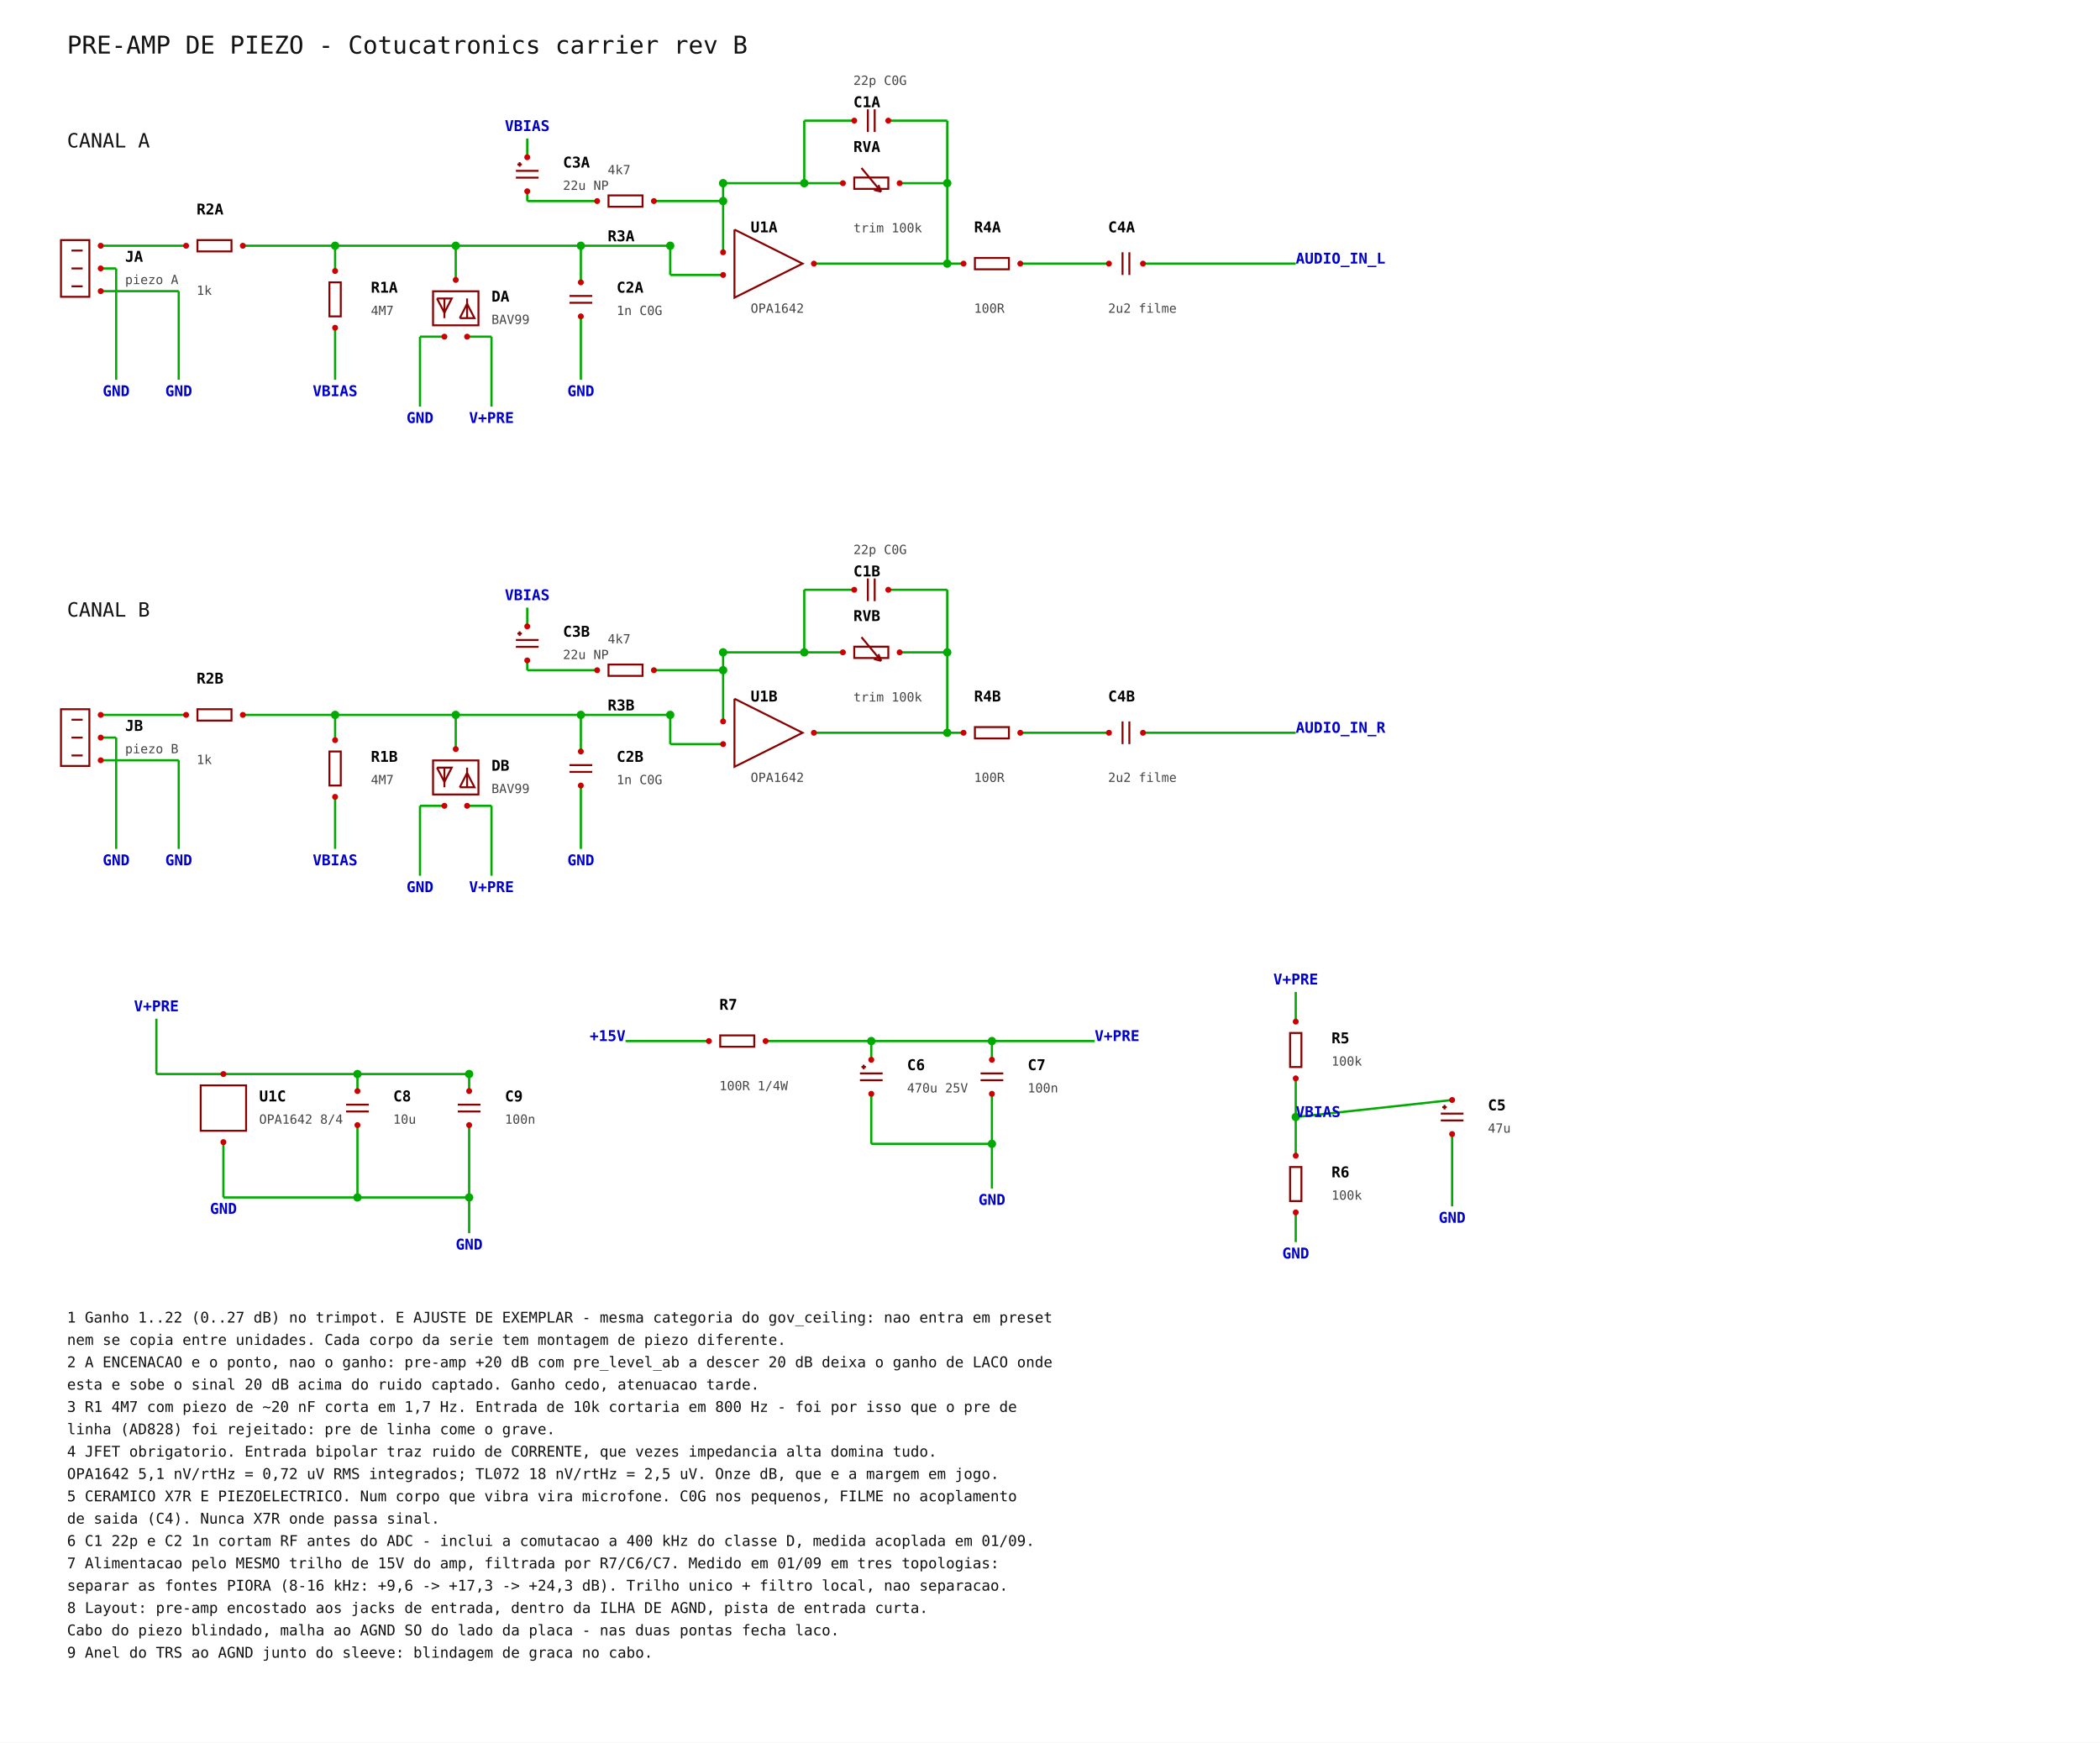
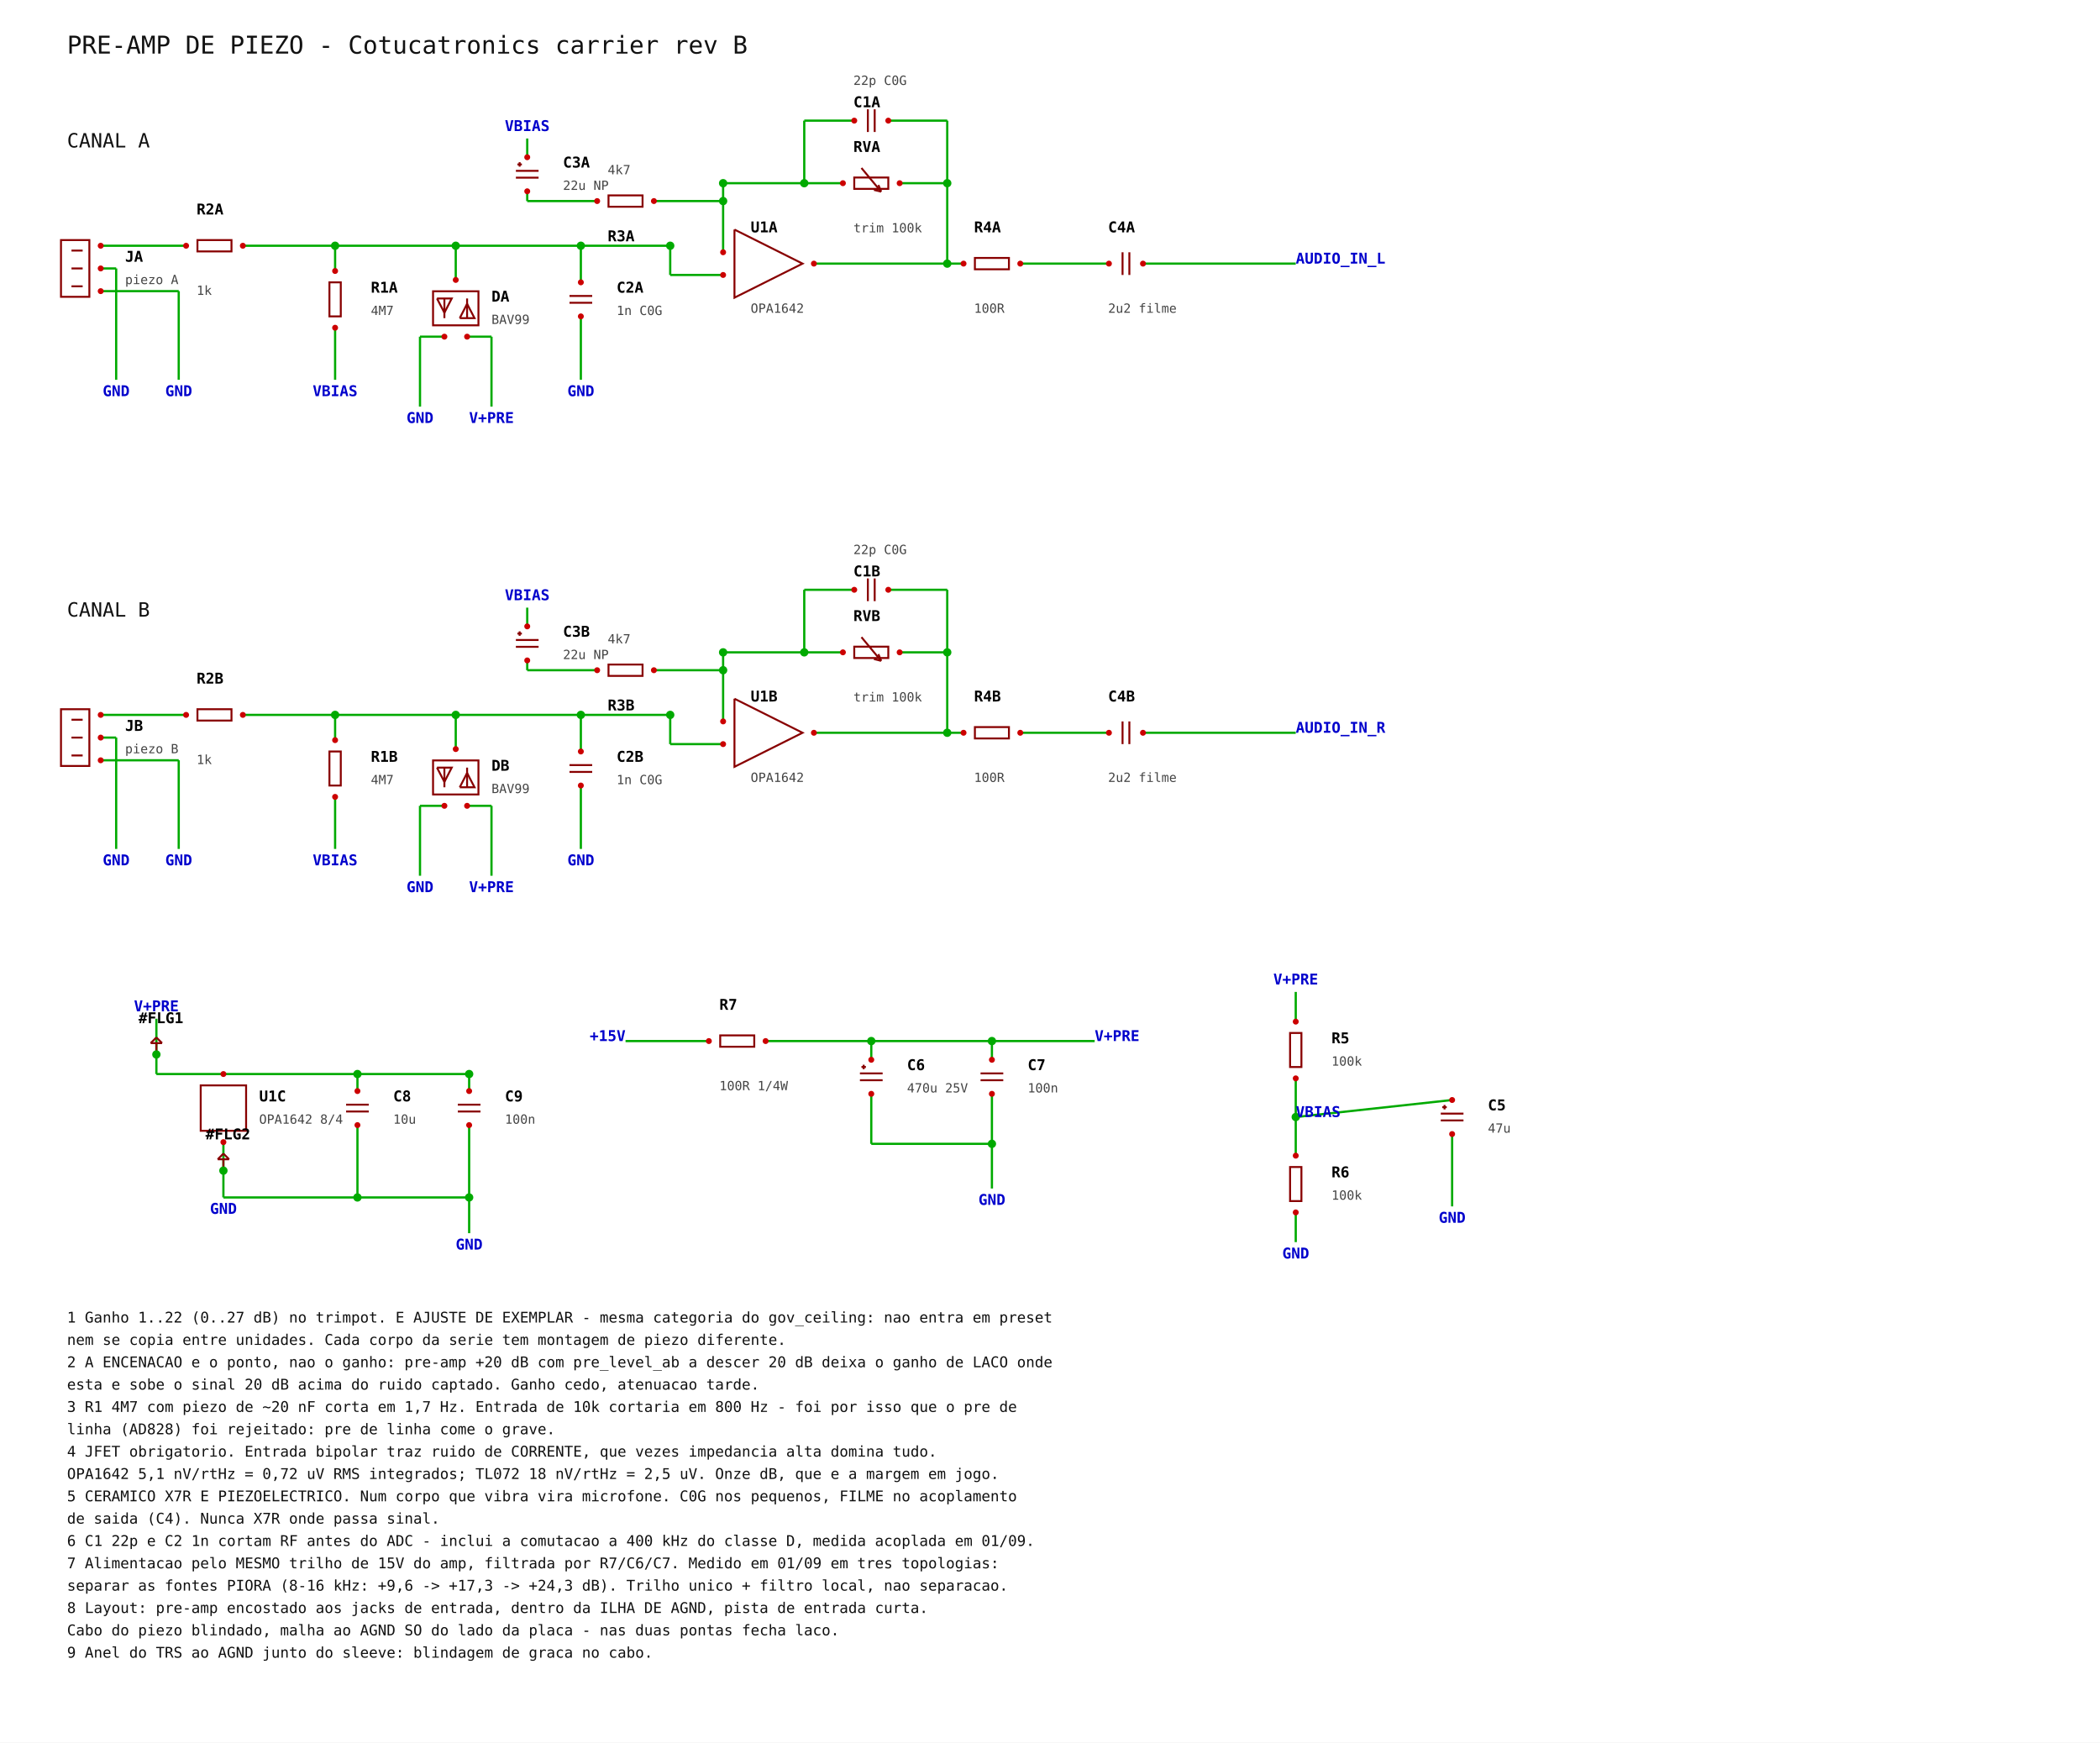
<svg xmlns="http://www.w3.org/2000/svg" width="1410.0" height="1170.0" font-family="monospace">
  <rect width="100%" height="100%" fill="#fff" />
  <line x1="67.62" y1="165.0" x2="124.95" y2="165.0" stroke="#0a0" stroke-width="1.5" />
  <line x1="67.62" y1="180.24" x2="78.0" y2="180.24" stroke="#0a0" stroke-width="1.5" />
  <line x1="78.0" y1="180.24" x2="78.0" y2="255.0" stroke="#0a0" stroke-width="1.5" />
  <line x1="67.62" y1="195.48" x2="120.0" y2="195.48" stroke="#0a0" stroke-width="1.5" />
  <line x1="120.0" y1="195.48" x2="120.0" y2="255.0" stroke="#0a0" stroke-width="1.5" />
  <line x1="163.05" y1="165.0" x2="450.0" y2="165.0" stroke="#0a0" stroke-width="1.5" />
  <line x1="225.0" y1="165.0" x2="225.0" y2="181.95" stroke="#0a0" stroke-width="1.5" />
  <line x1="225.0" y1="220.05" x2="225.0" y2="255.0" stroke="#0a0" stroke-width="1.5" />
  <line x1="306.0" y1="165.0" x2="306.0" y2="187.95" stroke="#0a0" stroke-width="1.5" />
  <line x1="298.38" y1="226.05" x2="282.0" y2="226.05" stroke="#0a0" stroke-width="1.5" />
  <line x1="282.0" y1="226.05" x2="282.0" y2="273.0" stroke="#0a0" stroke-width="1.5" />
  <line x1="313.62" y1="226.05" x2="330.0" y2="226.05" stroke="#0a0" stroke-width="1.5" />
  <line x1="330.0" y1="226.05" x2="330.0" y2="273.0" stroke="#0a0" stroke-width="1.5" />
  <line x1="390.0" y1="165.0" x2="390.0" y2="189.57" stroke="#0a0" stroke-width="1.5" />
  <line x1="390.0" y1="212.43" x2="390.0" y2="255.0" stroke="#0a0" stroke-width="1.5" />
  <line x1="450.0" y1="165.0" x2="450.0" y2="184.62" stroke="#0a0" stroke-width="1.5" />
  <line x1="450.0" y1="184.62" x2="485.52" y2="184.62" stroke="#0a0" stroke-width="1.5" />
  <line x1="485.52" y1="169.38" x2="485.52" y2="123.0" stroke="#0a0" stroke-width="1.5" />
  <line x1="485.52" y1="135.0" x2="439.05" y2="135.0" stroke="#0a0" stroke-width="1.5" />
  <line x1="400.95" y1="135.0" x2="354.0" y2="135.0" stroke="#0a0" stroke-width="1.5" />
  <line x1="354.0" y1="135.0" x2="354.0" y2="128.43" stroke="#0a0" stroke-width="1.5" />
  <line x1="354.0" y1="105.57" x2="354.0" y2="93.0" stroke="#0a0" stroke-width="1.5" />
  <line x1="485.52" y1="123.0" x2="565.95" y2="123.0" stroke="#0a0" stroke-width="1.5" />
  <line x1="604.05" y1="123.0" x2="636.0" y2="123.0" stroke="#0a0" stroke-width="1.5" />
  <line x1="636.0" y1="123.0" x2="636.0" y2="177.0" stroke="#0a0" stroke-width="1.5" />
  <line x1="540.0" y1="123.0" x2="540.0" y2="81.0" stroke="#0a0" stroke-width="1.5" />
  <line x1="540.0" y1="81.0" x2="573.57" y2="81.0" stroke="#0a0" stroke-width="1.5" />
  <line x1="596.43" y1="81.0" x2="636.0" y2="81.0" stroke="#0a0" stroke-width="1.5" />
  <line x1="636.0" y1="81.0" x2="636.0" y2="123.0" stroke="#0a0" stroke-width="1.5" />
  <line x1="546.48" y1="177.0" x2="646.95" y2="177.0" stroke="#0a0" stroke-width="1.5" />
  <line x1="685.05" y1="177.0" x2="744.57" y2="177.0" stroke="#0a0" stroke-width="1.5" />
  <line x1="767.43" y1="177.0" x2="870.0" y2="177.0" stroke="#0a0" stroke-width="1.5" />
  <line x1="67.62" y1="480.0" x2="124.95" y2="480.0" stroke="#0a0" stroke-width="1.5" />
  <line x1="67.62" y1="495.24" x2="78.0" y2="495.24" stroke="#0a0" stroke-width="1.5" />
  <line x1="78.0" y1="495.24" x2="78.0" y2="570.0" stroke="#0a0" stroke-width="1.5" />
  <line x1="67.62" y1="510.48" x2="120.0" y2="510.48" stroke="#0a0" stroke-width="1.5" />
  <line x1="120.0" y1="510.48" x2="120.0" y2="570.0" stroke="#0a0" stroke-width="1.5" />
  <line x1="163.05" y1="480.0" x2="450.0" y2="480.0" stroke="#0a0" stroke-width="1.5" />
  <line x1="225.0" y1="480.0" x2="225.0" y2="496.95" stroke="#0a0" stroke-width="1.5" />
  <line x1="225.0" y1="535.05" x2="225.0" y2="570.0" stroke="#0a0" stroke-width="1.5" />
  <line x1="306.0" y1="480.0" x2="306.0" y2="502.95" stroke="#0a0" stroke-width="1.5" />
  <line x1="298.38" y1="541.05" x2="282.0" y2="541.05" stroke="#0a0" stroke-width="1.5" />
  <line x1="282.0" y1="541.05" x2="282.0" y2="588.0" stroke="#0a0" stroke-width="1.5" />
  <line x1="313.62" y1="541.05" x2="330.0" y2="541.05" stroke="#0a0" stroke-width="1.5" />
  <line x1="330.0" y1="541.05" x2="330.0" y2="588.0" stroke="#0a0" stroke-width="1.5" />
  <line x1="390.0" y1="480.0" x2="390.0" y2="504.57" stroke="#0a0" stroke-width="1.5" />
  <line x1="390.0" y1="527.43" x2="390.0" y2="570.0" stroke="#0a0" stroke-width="1.5" />
  <line x1="450.0" y1="480.0" x2="450.0" y2="499.62" stroke="#0a0" stroke-width="1.5" />
  <line x1="450.0" y1="499.62" x2="485.52" y2="499.62" stroke="#0a0" stroke-width="1.5" />
  <line x1="485.52" y1="484.38" x2="485.52" y2="438.0" stroke="#0a0" stroke-width="1.5" />
  <line x1="485.52" y1="450.0" x2="439.05" y2="450.0" stroke="#0a0" stroke-width="1.5" />
  <line x1="400.95" y1="450.0" x2="354.0" y2="450.0" stroke="#0a0" stroke-width="1.5" />
  <line x1="354.0" y1="450.0" x2="354.0" y2="443.43" stroke="#0a0" stroke-width="1.5" />
  <line x1="354.0" y1="420.57" x2="354.0" y2="408.0" stroke="#0a0" stroke-width="1.5" />
  <line x1="485.52" y1="438.0" x2="565.95" y2="438.0" stroke="#0a0" stroke-width="1.5" />
  <line x1="604.05" y1="438.0" x2="636.0" y2="438.0" stroke="#0a0" stroke-width="1.5" />
  <line x1="636.0" y1="438.0" x2="636.0" y2="492.0" stroke="#0a0" stroke-width="1.5" />
  <line x1="540.0" y1="438.0" x2="540.0" y2="396.0" stroke="#0a0" stroke-width="1.5" />
  <line x1="540.0" y1="396.0" x2="573.57" y2="396.0" stroke="#0a0" stroke-width="1.5" />
  <line x1="596.43" y1="396.0" x2="636.0" y2="396.0" stroke="#0a0" stroke-width="1.5" />
  <line x1="636.0" y1="396.0" x2="636.0" y2="438.0" stroke="#0a0" stroke-width="1.5" />
  <line x1="546.48" y1="492.0" x2="646.95" y2="492.0" stroke="#0a0" stroke-width="1.5" />
  <line x1="685.05" y1="492.0" x2="744.57" y2="492.0" stroke="#0a0" stroke-width="1.5" />
  <line x1="767.43" y1="492.0" x2="870.0" y2="492.0" stroke="#0a0" stroke-width="1.5" />
  <line x1="105.0" y1="721.14" x2="150.0" y2="721.14" stroke="#0a0" stroke-width="1.5" />
  <line x1="105.0" y1="721.14" x2="105.0" y2="684.0" stroke="#0a0" stroke-width="1.5" />
  <line x1="150.0" y1="766.86" x2="150.0" y2="804.0" stroke="#0a0" stroke-width="1.5" />
  <line x1="240.0" y1="721.14" x2="240.0" y2="732.57" stroke="#0a0" stroke-width="1.5" />
  <line x1="240.0" y1="755.43" x2="240.0" y2="804.0" stroke="#0a0" stroke-width="1.5" />
  <line x1="315.0" y1="721.14" x2="315.0" y2="732.57" stroke="#0a0" stroke-width="1.5" />
  <line x1="315.0" y1="755.43" x2="315.0" y2="804.0" stroke="#0a0" stroke-width="1.5" />
  <line x1="150.0" y1="721.14" x2="315.0" y2="721.14" stroke="#0a0" stroke-width="1.5" />
  <line x1="150.0" y1="804.0" x2="315.0" y2="804.0" stroke="#0a0" stroke-width="1.5" />
  <line x1="315.0" y1="804.0" x2="315.0" y2="828.0" stroke="#0a0" stroke-width="1.5" />
  <line x1="420.0" y1="699.0" x2="475.95" y2="699.0" stroke="#0a0" stroke-width="1.5" />
  <line x1="514.05" y1="699.0" x2="735.0" y2="699.0" stroke="#0a0" stroke-width="1.5" />
  <line x1="585.0" y1="699.0" x2="585.0" y2="711.57" stroke="#0a0" stroke-width="1.5" />
  <line x1="585.0" y1="734.43" x2="585.0" y2="768.0" stroke="#0a0" stroke-width="1.5" />
  <line x1="666.0" y1="699.0" x2="666.0" y2="711.57" stroke="#0a0" stroke-width="1.5" />
  <line x1="666.0" y1="734.43" x2="666.0" y2="768.0" stroke="#0a0" stroke-width="1.5" />
  <line x1="585.0" y1="768.0" x2="666.0" y2="768.0" stroke="#0a0" stroke-width="1.5" />
  <line x1="666.0" y1="768.0" x2="666.0" y2="798.0" stroke="#0a0" stroke-width="1.5" />
  <line x1="870.0" y1="666.0" x2="870.0" y2="685.95" stroke="#0a0" stroke-width="1.5" />
  <line x1="870.0" y1="724.05" x2="870.0" y2="750.0" stroke="#0a0" stroke-width="1.5" />
  <line x1="870.0" y1="750.0" x2="870.0" y2="775.95" stroke="#0a0" stroke-width="1.5" />
  <line x1="870.0" y1="814.05" x2="870.0" y2="834.0" stroke="#0a0" stroke-width="1.5" />
  <line x1="870.0" y1="750.0" x2="975.0" y2="738.57" stroke="#0a0" stroke-width="1.5" />
  <line x1="975.0" y1="761.43" x2="975.0" y2="810.0" stroke="#0a0" stroke-width="1.5" />
  <rect x="40.95" y="161.19" width="19.05" height="38.1" fill="#fff" stroke="#800" stroke-width="1.3" />
  <polyline points="48.0,168.24 55.5,168.24" fill="none" stroke="#800" stroke-width="1.3" />
  <polyline points="48.0,180.24 55.5,180.24" fill="none" stroke="#800" stroke-width="1.3" />
  <polyline points="48.0,192.24 55.5,192.24" fill="none" stroke="#800" stroke-width="1.3" />
  <circle cx="67.62" cy="165.0" r="2" fill="#c00" />
  <circle cx="67.62" cy="180.24" r="2" fill="#c00" />
  <circle cx="67.62" cy="195.48" r="2" fill="#c00" />
  <text x="84.0" y="175.74" font-size="10" font-weight="bold">JA</text>
  <text x="84.0" y="190.74" font-size="8.5" fill="#444">piezo A</text>
  <rect x="132.57" y="161.19" width="22.86" height="7.62" fill="#fff" stroke="#800" stroke-width="1.3" />
  <circle cx="124.95" cy="165.0" r="2" fill="#c00" />
  <circle cx="163.05" cy="165.0" r="2" fill="#c00" />
  <text x="132.0" y="144.0" font-size="10" font-weight="bold">R2A</text>
  <text x="132.0" y="198.0" font-size="8.5" fill="#444">1k</text>
  <rect x="221.19" y="189.57" width="7.62" height="22.86" fill="#fff" stroke="#800" stroke-width="1.3" />
  <circle cx="225.0" cy="181.95" r="2" fill="#c00" />
  <circle cx="225.0" cy="220.05" r="2" fill="#c00" />
  <text x="249.0" y="196.5" font-size="10" font-weight="bold">R1A</text>
  <text x="249.0" y="211.5" font-size="8.5" fill="#444">4M7</text>
  <rect x="290.76" y="195.57" width="30.48" height="22.86" fill="#fff" stroke="#800" stroke-width="1.3" />
  <polyline points="298.38,213.6 298.38,200.4" fill="none" stroke="#800" stroke-width="1.3" />
  <polyline points="293.4,200.4 303.3,200.4 298.38,210.0 293.4,200.4" fill="none" stroke="#800" stroke-width="1.3" />
  <polyline points="313.62,200.4 313.62,213.6" fill="none" stroke="#800" stroke-width="1.3" />
  <polyline points="308.7,213.6 318.6,213.6 313.62,204.0 308.7,213.6" fill="none" stroke="#800" stroke-width="1.3" />
  <circle cx="306.0" cy="187.95" r="2" fill="#c00" />
  <circle cx="298.38" cy="226.05" r="2" fill="#c00" />
  <circle cx="313.62" cy="226.05" r="2" fill="#c00" />
  <text x="330.0" y="202.5" font-size="10" font-weight="bold">DA</text>
  <text x="330.0" y="217.5" font-size="8.5" fill="#444">BAV99</text>
  <polyline points="382.38,198.71 397.62,198.71" fill="none" stroke="#800" stroke-width="1.3" />
  <polyline points="382.38,203.29 397.62,203.29" fill="none" stroke="#800" stroke-width="1.3" />
  <circle cx="390.0" cy="189.57" r="2" fill="#c00" />
  <circle cx="390.0" cy="212.43" r="2" fill="#c00" />
  <text x="414.0" y="196.5" font-size="10" font-weight="bold">C2A</text>
  <text x="414.0" y="211.5" font-size="8.5" fill="#444">1n C0G</text>
  <polyline points="493.14,154.14 493.14,199.86 538.86,177.0 493.14,154.14" fill="none" stroke="#800" stroke-width="1.3" />
  <circle cx="485.52" cy="169.38" r="2" fill="#c00" />
  <circle cx="485.52" cy="184.62" r="2" fill="#c00" />
  <circle cx="546.48" cy="177.0" r="2" fill="#c00" />
  <text x="504.0" y="156.0" font-size="10" font-weight="bold">U1A</text>
  <text x="504.0" y="210.0" font-size="8.5" fill="#444">OPA1642</text>
  <rect x="573.57" y="119.19" width="22.86" height="7.62" fill="#fff" stroke="#800" stroke-width="1.3" />
  <polyline points="578.4,112.8 591.6,128.7" fill="none" stroke="#800" stroke-width="1.3" />
  <polyline points="591.6,128.7 586.8,127.5" fill="none" stroke="#800" stroke-width="1.3" />
  <polyline points="591.6,128.7 589.8,124.2" fill="none" stroke="#800" stroke-width="1.3" />
  <circle cx="565.95" cy="123.0" r="2" fill="#c00" />
  <circle cx="604.05" cy="123.0" r="2" fill="#c00" />
  <text x="573.0" y="102.0" font-size="10" font-weight="bold">RVA</text>
  <text x="573.0" y="156.0" font-size="8.5" fill="#444">trim 100k</text>
  <polyline points="582.71,88.62 582.71,73.38" fill="none" stroke="#800" stroke-width="1.3" />
  <polyline points="587.29,88.62 587.29,73.38" fill="none" stroke="#800" stroke-width="1.3" />
  <circle cx="573.57" cy="81.0" r="2" fill="#c00" />
  <circle cx="596.43" cy="81.0" r="2" fill="#c00" />
  <text x="573.0" y="72.0" font-size="10" font-weight="bold">C1A</text>
  <text x="573.0" y="57.0" font-size="8.5" fill="#444">22p C0G</text>
  <rect x="408.57" y="131.19" width="22.86" height="7.62" fill="#fff" stroke="#800" stroke-width="1.3" />
  <circle cx="400.95" cy="135.0" r="2" fill="#c00" />
  <circle cx="439.05" cy="135.0" r="2" fill="#c00" />
  <text x="408.0" y="162.0" font-size="10" font-weight="bold">R3A</text>
  <text x="408.0" y="117.0" font-size="8.5" fill="#444">4k7</text>
  <polyline points="346.38,114.71 361.62,114.71" fill="none" stroke="#800" stroke-width="1.3" />
  <polyline points="346.38,119.29 361.62,119.29" fill="none" stroke="#800" stroke-width="1.3" />
  <polyline points="347.4,110.4 350.4,110.4" fill="none" stroke="#800" stroke-width="1.3" />
  <polyline points="348.9,111.9 348.9,108.9" fill="none" stroke="#800" stroke-width="1.3" />
  <circle cx="354.0" cy="105.57" r="2" fill="#c00" />
  <circle cx="354.0" cy="128.43" r="2" fill="#c00" />
  <text x="378.0" y="112.5" font-size="10" font-weight="bold">C3A</text>
  <text x="378.0" y="127.5" font-size="8.5" fill="#444">22u NP</text>
  <rect x="654.57" y="173.19" width="22.86" height="7.62" fill="#fff" stroke="#800" stroke-width="1.3" />
  <circle cx="646.95" cy="177.0" r="2" fill="#c00" />
  <circle cx="685.05" cy="177.0" r="2" fill="#c00" />
  <text x="654.0" y="156.0" font-size="10" font-weight="bold">R4A</text>
  <text x="654.0" y="210.0" font-size="8.5" fill="#444">100R</text>
  <polyline points="753.71,184.62 753.71,169.38" fill="none" stroke="#800" stroke-width="1.3" />
  <polyline points="758.29,184.62 758.29,169.38" fill="none" stroke="#800" stroke-width="1.3" />
  <circle cx="744.57" cy="177.0" r="2" fill="#c00" />
  <circle cx="767.43" cy="177.0" r="2" fill="#c00" />
  <text x="744.0" y="156.0" font-size="10" font-weight="bold">C4A</text>
  <text x="744.0" y="210.0" font-size="8.5" fill="#444">2u2 filme</text>
  <rect x="40.95" y="476.19" width="19.05" height="38.1" fill="#fff" stroke="#800" stroke-width="1.3" />
  <polyline points="48.0,483.24 55.5,483.24" fill="none" stroke="#800" stroke-width="1.3" />
  <polyline points="48.0,495.24 55.5,495.24" fill="none" stroke="#800" stroke-width="1.3" />
  <polyline points="48.0,507.24 55.5,507.24" fill="none" stroke="#800" stroke-width="1.3" />
  <circle cx="67.62" cy="480.0" r="2" fill="#c00" />
  <circle cx="67.62" cy="495.24" r="2" fill="#c00" />
  <circle cx="67.62" cy="510.48" r="2" fill="#c00" />
  <text x="84.0" y="490.74" font-size="10" font-weight="bold">JB</text>
  <text x="84.0" y="505.74" font-size="8.5" fill="#444">piezo B</text>
  <rect x="132.57" y="476.19" width="22.86" height="7.62" fill="#fff" stroke="#800" stroke-width="1.3" />
  <circle cx="124.95" cy="480.0" r="2" fill="#c00" />
  <circle cx="163.05" cy="480.0" r="2" fill="#c00" />
  <text x="132.0" y="459.0" font-size="10" font-weight="bold">R2B</text>
  <text x="132.0" y="513.0" font-size="8.5" fill="#444">1k</text>
  <rect x="221.19" y="504.57" width="7.62" height="22.86" fill="#fff" stroke="#800" stroke-width="1.3" />
  <circle cx="225.0" cy="496.95" r="2" fill="#c00" />
  <circle cx="225.0" cy="535.05" r="2" fill="#c00" />
  <text x="249.0" y="511.5" font-size="10" font-weight="bold">R1B</text>
  <text x="249.0" y="526.5" font-size="8.5" fill="#444">4M7</text>
  <rect x="290.76" y="510.57" width="30.48" height="22.86" fill="#fff" stroke="#800" stroke-width="1.3" />
  <polyline points="298.38,528.6 298.38,515.4" fill="none" stroke="#800" stroke-width="1.3" />
  <polyline points="293.4,515.4 303.3,515.4 298.38,525.0 293.4,515.4" fill="none" stroke="#800" stroke-width="1.3" />
  <polyline points="313.62,515.4 313.62,528.6" fill="none" stroke="#800" stroke-width="1.3" />
  <polyline points="308.7,528.6 318.6,528.6 313.62,519.0 308.7,528.6" fill="none" stroke="#800" stroke-width="1.3" />
  <circle cx="306.0" cy="502.95" r="2" fill="#c00" />
  <circle cx="298.38" cy="541.05" r="2" fill="#c00" />
  <circle cx="313.62" cy="541.05" r="2" fill="#c00" />
  <text x="330.0" y="517.5" font-size="10" font-weight="bold">DB</text>
  <text x="330.0" y="532.5" font-size="8.5" fill="#444">BAV99</text>
  <polyline points="382.38,513.71 397.62,513.71" fill="none" stroke="#800" stroke-width="1.3" />
  <polyline points="382.38,518.29 397.62,518.29" fill="none" stroke="#800" stroke-width="1.3" />
  <circle cx="390.0" cy="504.57" r="2" fill="#c00" />
  <circle cx="390.0" cy="527.43" r="2" fill="#c00" />
  <text x="414.0" y="511.5" font-size="10" font-weight="bold">C2B</text>
  <text x="414.0" y="526.5" font-size="8.5" fill="#444">1n C0G</text>
  <polyline points="493.14,469.14 493.14,514.86 538.86,492.0 493.14,469.14" fill="none" stroke="#800" stroke-width="1.3" />
  <circle cx="485.52" cy="484.38" r="2" fill="#c00" />
  <circle cx="485.52" cy="499.62" r="2" fill="#c00" />
  <circle cx="546.48" cy="492.0" r="2" fill="#c00" />
  <text x="504.0" y="471.0" font-size="10" font-weight="bold">U1B</text>
  <text x="504.0" y="525.0" font-size="8.5" fill="#444">OPA1642</text>
  <rect x="573.57" y="434.19" width="22.86" height="7.62" fill="#fff" stroke="#800" stroke-width="1.3" />
  <polyline points="578.4,427.8 591.6,443.7" fill="none" stroke="#800" stroke-width="1.3" />
  <polyline points="591.6,443.7 586.8,442.5" fill="none" stroke="#800" stroke-width="1.3" />
  <polyline points="591.6,443.7 589.8,439.2" fill="none" stroke="#800" stroke-width="1.3" />
  <circle cx="565.95" cy="438.0" r="2" fill="#c00" />
  <circle cx="604.05" cy="438.0" r="2" fill="#c00" />
  <text x="573.0" y="417.0" font-size="10" font-weight="bold">RVB</text>
  <text x="573.0" y="471.0" font-size="8.5" fill="#444">trim 100k</text>
  <polyline points="582.71,403.62 582.71,388.38" fill="none" stroke="#800" stroke-width="1.3" />
  <polyline points="587.29,403.62 587.29,388.38" fill="none" stroke="#800" stroke-width="1.3" />
  <circle cx="573.57" cy="396.0" r="2" fill="#c00" />
  <circle cx="596.43" cy="396.0" r="2" fill="#c00" />
  <text x="573.0" y="387.0" font-size="10" font-weight="bold">C1B</text>
  <text x="573.0" y="372.0" font-size="8.5" fill="#444">22p C0G</text>
  <rect x="408.57" y="446.19" width="22.86" height="7.62" fill="#fff" stroke="#800" stroke-width="1.3" />
  <circle cx="400.95" cy="450.0" r="2" fill="#c00" />
  <circle cx="439.05" cy="450.0" r="2" fill="#c00" />
  <text x="408.0" y="477.0" font-size="10" font-weight="bold">R3B</text>
  <text x="408.0" y="432.0" font-size="8.5" fill="#444">4k7</text>
  <polyline points="346.38,429.71 361.62,429.71" fill="none" stroke="#800" stroke-width="1.3" />
  <polyline points="346.38,434.29 361.62,434.29" fill="none" stroke="#800" stroke-width="1.3" />
  <polyline points="347.4,425.4 350.4,425.4" fill="none" stroke="#800" stroke-width="1.3" />
  <polyline points="348.9,426.9 348.9,423.9" fill="none" stroke="#800" stroke-width="1.3" />
  <circle cx="354.0" cy="420.57" r="2" fill="#c00" />
  <circle cx="354.0" cy="443.43" r="2" fill="#c00" />
  <text x="378.0" y="427.5" font-size="10" font-weight="bold">C3B</text>
  <text x="378.0" y="442.5" font-size="8.5" fill="#444">22u NP</text>
  <rect x="654.57" y="488.19" width="22.86" height="7.62" fill="#fff" stroke="#800" stroke-width="1.3" />
  <circle cx="646.95" cy="492.0" r="2" fill="#c00" />
  <circle cx="685.05" cy="492.0" r="2" fill="#c00" />
  <text x="654.0" y="471.0" font-size="10" font-weight="bold">R4B</text>
  <text x="654.0" y="525.0" font-size="8.5" fill="#444">100R</text>
  <polyline points="753.71,499.62 753.71,484.38" fill="none" stroke="#800" stroke-width="1.3" />
  <polyline points="758.29,499.62 758.29,484.38" fill="none" stroke="#800" stroke-width="1.3" />
  <circle cx="744.57" cy="492.0" r="2" fill="#c00" />
  <circle cx="767.43" cy="492.0" r="2" fill="#c00" />
  <text x="744.0" y="471.0" font-size="10" font-weight="bold">C4B</text>
  <text x="744.0" y="525.0" font-size="8.5" fill="#444">2u2 filme</text>
  <rect x="134.76" y="728.76" width="30.48" height="30.48" fill="#fff" stroke="#800" stroke-width="1.3" />
  <circle cx="150.0" cy="721.14" r="2" fill="#c00" />
  <circle cx="150.0" cy="766.86" r="2" fill="#c00" />
  <text x="174.0" y="739.5" font-size="10" font-weight="bold">U1C</text>
  <text x="174.0" y="754.5" font-size="8.5" fill="#444">OPA1642 8/4</text>
  <polyline points="232.38,741.71 247.62,741.71" fill="none" stroke="#800" stroke-width="1.3" />
  <polyline points="232.38,746.29 247.62,746.29" fill="none" stroke="#800" stroke-width="1.3" />
  <circle cx="240.0" cy="732.57" r="2" fill="#c00" />
  <circle cx="240.0" cy="755.43" r="2" fill="#c00" />
  <text x="264.0" y="739.5" font-size="10" font-weight="bold">C8</text>
  <text x="264.0" y="754.5" font-size="8.5" fill="#444">10u</text>
  <polyline points="307.38,741.71 322.62,741.71" fill="none" stroke="#800" stroke-width="1.3" />
  <polyline points="307.38,746.29 322.62,746.29" fill="none" stroke="#800" stroke-width="1.3" />
  <circle cx="315.0" cy="732.57" r="2" fill="#c00" />
  <circle cx="315.0" cy="755.43" r="2" fill="#c00" />
  <text x="339.0" y="739.5" font-size="10" font-weight="bold">C9</text>
  <text x="339.0" y="754.5" font-size="8.5" fill="#444">100n</text>
  <rect x="483.57" y="695.19" width="22.86" height="7.62" fill="#fff" stroke="#800" stroke-width="1.3" />
  <circle cx="475.95" cy="699.0" r="2" fill="#c00" />
  <circle cx="514.05" cy="699.0" r="2" fill="#c00" />
  <text x="483.0" y="678.0" font-size="10" font-weight="bold">R7</text>
  <text x="483.0" y="732.0" font-size="8.5" fill="#444">100R 1/4W</text>
  <polyline points="577.38,720.71 592.62,720.71" fill="none" stroke="#800" stroke-width="1.3" />
  <polyline points="577.38,725.29 592.62,725.29" fill="none" stroke="#800" stroke-width="1.3" />
  <polyline points="578.4,716.4 581.4,716.4" fill="none" stroke="#800" stroke-width="1.3" />
  <polyline points="579.9,717.9 579.9,714.9" fill="none" stroke="#800" stroke-width="1.3" />
  <circle cx="585.0" cy="711.57" r="2" fill="#c00" />
  <circle cx="585.0" cy="734.43" r="2" fill="#c00" />
  <text x="609.0" y="718.5" font-size="10" font-weight="bold">C6</text>
  <text x="609.0" y="733.5" font-size="8.5" fill="#444">470u 25V</text>
  <polyline points="658.38,720.71 673.62,720.71" fill="none" stroke="#800" stroke-width="1.3" />
  <polyline points="658.38,725.29 673.62,725.29" fill="none" stroke="#800" stroke-width="1.3" />
  <circle cx="666.0" cy="711.57" r="2" fill="#c00" />
  <circle cx="666.0" cy="734.43" r="2" fill="#c00" />
  <text x="690.0" y="718.5" font-size="10" font-weight="bold">C7</text>
  <text x="690.0" y="733.5" font-size="8.5" fill="#444">100n</text>
  <rect x="866.19" y="693.57" width="7.62" height="22.86" fill="#fff" stroke="#800" stroke-width="1.3" />
  <circle cx="870.0" cy="685.95" r="2" fill="#c00" />
  <circle cx="870.0" cy="724.05" r="2" fill="#c00" />
  <text x="894.0" y="700.5" font-size="10" font-weight="bold">R5</text>
  <text x="894.0" y="715.5" font-size="8.5" fill="#444">100k</text>
  <rect x="866.19" y="783.57" width="7.62" height="22.86" fill="#fff" stroke="#800" stroke-width="1.3" />
  <circle cx="870.0" cy="775.95" r="2" fill="#c00" />
  <circle cx="870.0" cy="814.05" r="2" fill="#c00" />
  <text x="894.0" y="790.5" font-size="10" font-weight="bold">R6</text>
  <text x="894.0" y="805.5" font-size="8.5" fill="#444">100k</text>
  <polyline points="967.38,747.71 982.62,747.71" fill="none" stroke="#800" stroke-width="1.3" />
  <polyline points="967.38,752.29 982.62,752.29" fill="none" stroke="#800" stroke-width="1.3" />
  <polyline points="968.4,743.4 971.4,743.4" fill="none" stroke="#800" stroke-width="1.3" />
  <polyline points="969.9,744.9 969.9,741.9" fill="none" stroke="#800" stroke-width="1.3" />
  <circle cx="975.0" cy="738.57" r="2" fill="#c00" />
  <circle cx="975.0" cy="761.43" r="2" fill="#c00" />
  <text x="999.0" y="745.5" font-size="10" font-weight="bold">C5</text>
  <text x="999.0" y="760.5" font-size="8.5" fill="#444">47u</text>
+   <polyline points="105.0,708.0 105.0,700.38" fill="none" stroke="#800" stroke-width="1.3" />
+   <polyline points="101.19,700.38 108.81,700.38" fill="none" stroke="#800" stroke-width="1.3" />
+   <polyline points="101.19,700.38 105.0,696.57" fill="none" stroke="#800" stroke-width="1.3" />
+   <polyline points="108.81,700.38 105.0,696.57" fill="none" stroke="#800" stroke-width="1.3" />
+   <circle cx="105.0" cy="708.0" r="2" fill="#c00" />
+   <text x="93.0" y="687.0" font-size="10" font-weight="bold">#FLG1</text>
+   <text x="93.0" y="741.0" font-size="8.5" fill="#444" />
+   <polyline points="150.0,786.0 150.0,778.38" fill="none" stroke="#800" stroke-width="1.3" />
+   <polyline points="146.19,778.38 153.81,778.38" fill="none" stroke="#800" stroke-width="1.3" />
+   <polyline points="146.19,778.38 150.0,774.57" fill="none" stroke="#800" stroke-width="1.3" />
+   <polyline points="153.81,778.38 150.0,774.57" fill="none" stroke="#800" stroke-width="1.3" />
+   <circle cx="150.0" cy="786.0" r="2" fill="#c00" />
+   <text x="138.0" y="765.0" font-size="10" font-weight="bold">#FLG2</text>
+   <text x="138.0" y="819.0" font-size="8.5" fill="#444" />
  <circle cx="225.0" cy="165.0" r="2.8" fill="#0a0" />
  <circle cx="306.0" cy="165.0" r="2.8" fill="#0a0" />
  <circle cx="390.0" cy="165.0" r="2.8" fill="#0a0" />
  <circle cx="450.0" cy="165.0" r="2.8" fill="#0a0" />
  <circle cx="485.52" cy="135.0" r="2.8" fill="#0a0" />
  <circle cx="485.52" cy="123.0" r="2.8" fill="#0a0" />
  <circle cx="540.0" cy="123.0" r="2.8" fill="#0a0" />
  <circle cx="636.0" cy="123.0" r="2.8" fill="#0a0" />
  <circle cx="636.0" cy="177.0" r="2.8" fill="#0a0" />
  <circle cx="225.0" cy="480.0" r="2.8" fill="#0a0" />
  <circle cx="306.0" cy="480.0" r="2.8" fill="#0a0" />
  <circle cx="390.0" cy="480.0" r="2.8" fill="#0a0" />
  <circle cx="450.0" cy="480.0" r="2.8" fill="#0a0" />
  <circle cx="485.52" cy="450.0" r="2.8" fill="#0a0" />
  <circle cx="485.52" cy="438.0" r="2.8" fill="#0a0" />
  <circle cx="540.0" cy="438.0" r="2.8" fill="#0a0" />
  <circle cx="636.0" cy="438.0" r="2.8" fill="#0a0" />
  <circle cx="636.0" cy="492.0" r="2.8" fill="#0a0" />
+   <circle cx="105.0" cy="708.0" r="2.8" fill="#0a0" />
+   <circle cx="150.0" cy="786.0" r="2.8" fill="#0a0" />
  <circle cx="240.0" cy="721.14" r="2.8" fill="#0a0" />
  <circle cx="315.0" cy="721.14" r="2.8" fill="#0a0" />
  <circle cx="585.0" cy="699.0" r="2.8" fill="#0a0" />
  <circle cx="666.0" cy="699.0" r="2.8" fill="#0a0" />
  <circle cx="666.0" cy="768.0" r="2.8" fill="#0a0" />
  <circle cx="870.0" cy="750.0" r="2.8" fill="#0a0" />
  <circle cx="240.0" cy="804.0" r="2.8" fill="#0a0" />
  <circle cx="315.0" cy="804.0" r="2.8" fill="#0a0" />
  <text x="78.0" y="266.0" font-size="10" fill="#00c" text-anchor="middle" font-weight="bold">GND</text>
  <text x="120.0" y="266.0" font-size="10" fill="#00c" text-anchor="middle" font-weight="bold">GND</text>
  <text x="225.0" y="266.0" font-size="10" fill="#00c" text-anchor="middle" font-weight="bold">VBIAS</text>
  <text x="282.0" y="284.0" font-size="10" fill="#00c" text-anchor="middle" font-weight="bold">GND</text>
  <text x="330.0" y="284.0" font-size="10" fill="#00c" text-anchor="middle" font-weight="bold">V+PRE</text>
  <text x="390.0" y="266.0" font-size="10" fill="#00c" text-anchor="middle" font-weight="bold">GND</text>
  <text x="354.0" y="88.0" font-size="10" fill="#00c" text-anchor="middle" font-weight="bold">VBIAS</text>
  <text x="870.0" y="177.0" font-size="10" fill="#00c" text-anchor="start" font-weight="bold">AUDIO_IN_L</text>
  <text x="78.0" y="581.0" font-size="10" fill="#00c" text-anchor="middle" font-weight="bold">GND</text>
  <text x="120.0" y="581.0" font-size="10" fill="#00c" text-anchor="middle" font-weight="bold">GND</text>
  <text x="225.0" y="581.0" font-size="10" fill="#00c" text-anchor="middle" font-weight="bold">VBIAS</text>
  <text x="282.0" y="599.0" font-size="10" fill="#00c" text-anchor="middle" font-weight="bold">GND</text>
  <text x="330.0" y="599.0" font-size="10" fill="#00c" text-anchor="middle" font-weight="bold">V+PRE</text>
  <text x="390.0" y="581.0" font-size="10" fill="#00c" text-anchor="middle" font-weight="bold">GND</text>
  <text x="354.0" y="403.0" font-size="10" fill="#00c" text-anchor="middle" font-weight="bold">VBIAS</text>
  <text x="870.0" y="492.0" font-size="10" fill="#00c" text-anchor="start" font-weight="bold">AUDIO_IN_R</text>
  <text x="105.0" y="679.0" font-size="10" fill="#00c" text-anchor="middle" font-weight="bold">V+PRE</text>
  <text x="150.0" y="815.0" font-size="10" fill="#00c" text-anchor="middle" font-weight="bold">GND</text>
  <text x="315.0" y="839.0" font-size="10" fill="#00c" text-anchor="middle" font-weight="bold">GND</text>
  <text x="420.0" y="699.0" font-size="10" fill="#00c" text-anchor="end" font-weight="bold">+15V</text>
  <text x="735.0" y="699.0" font-size="10" fill="#00c" text-anchor="start" font-weight="bold">V+PRE</text>
  <text x="666.0" y="809.0" font-size="10" fill="#00c" text-anchor="middle" font-weight="bold">GND</text>
  <text x="870.0" y="661.0" font-size="10" fill="#00c" text-anchor="middle" font-weight="bold">V+PRE</text>
  <text x="870.0" y="750.0" font-size="10" fill="#00c" text-anchor="start" font-weight="bold">VBIAS</text>
  <text x="870.0" y="845.0" font-size="10" fill="#00c" text-anchor="middle" font-weight="bold">GND</text>
  <text x="975.0" y="821.0" font-size="10" fill="#00c" text-anchor="middle" font-weight="bold">GND</text>
  <text x="45.0" y="99.0" font-size="13.2" fill="#111">CANAL A</text>
  <text x="45.0" y="414.0" font-size="13.2" fill="#111">CANAL B</text>
  <text x="45.0" y="36.0" font-size="16.5" fill="#111">PRE-AMP DE PIEZO - Cotucatronics carrier rev B</text>
  <text x="45.0" y="888.0" font-size="9.9" fill="#111">1  Ganho 1..22 (0..27 dB) no trimpot. E AJUSTE DE EXEMPLAR - mesma categoria do gov_ceiling: nao entra em preset</text>
  <text x="45.0" y="903.0" font-size="9.9" fill="#111">   nem se copia entre unidades. Cada corpo da serie tem montagem de piezo diferente.</text>
  <text x="45.0" y="918.0" font-size="9.9" fill="#111">2  A ENCENACAO e o ponto, nao o ganho: pre-amp +20 dB com pre_level_ab a descer 20 dB deixa o ganho de LACO onde</text>
  <text x="45.0" y="933.0" font-size="9.9" fill="#111">   esta e sobe o sinal 20 dB acima do ruido captado. Ganho cedo, atenuacao tarde.</text>
  <text x="45.0" y="948.0" font-size="9.9" fill="#111">3  R1 4M7 com piezo de ~20 nF corta em 1,7 Hz. Entrada de 10k cortaria em 800 Hz - foi por isso que o pre de</text>
  <text x="45.0" y="963.0" font-size="9.9" fill="#111">   linha (AD828) foi rejeitado: pre de linha come o grave.</text>
  <text x="45.0" y="978.0" font-size="9.9" fill="#111">4  JFET obrigatorio. Entrada bipolar traz ruido de CORRENTE, que vezes impedancia alta domina tudo.</text>
  <text x="45.0" y="993.0" font-size="9.9" fill="#111">   OPA1642 5,1 nV/rtHz = 0,72 uV RMS integrados; TL072 18 nV/rtHz = 2,5 uV. Onze dB, que e a margem em jogo.</text>
  <text x="45.0" y="1008.0" font-size="9.9" fill="#111">5  CERAMICO X7R E PIEZOELECTRICO. Num corpo que vibra vira microfone. C0G nos pequenos, FILME no acoplamento</text>
  <text x="45.0" y="1023.0" font-size="9.9" fill="#111">   de saida (C4). Nunca X7R onde passa sinal.</text>
  <text x="45.0" y="1038.0" font-size="9.9" fill="#111">6  C1 22p e C2 1n cortam RF antes do ADC - inclui a comutacao a 400 kHz do classe D, medida acoplada em 01/09.</text>
  <text x="45.0" y="1053.0" font-size="9.9" fill="#111">7  Alimentacao pelo MESMO trilho de 15V do amp, filtrada por R7/C6/C7. Medido em 01/09 em tres topologias:</text>
  <text x="45.0" y="1068.0" font-size="9.9" fill="#111">   separar as fontes PIORA (8-16 kHz: +9,6 -&gt; +17,3 -&gt; +24,3 dB). Trilho unico + filtro local, nao separacao.</text>
  <text x="45.0" y="1083.0" font-size="9.9" fill="#111">8  Layout: pre-amp encostado aos jacks de entrada, dentro da ILHA DE AGND, pista de entrada curta.</text>
  <text x="45.0" y="1098.0" font-size="9.9" fill="#111">   Cabo do piezo blindado, malha ao AGND SO do lado da placa - nas duas pontas fecha laco.</text>
  <text x="45.0" y="1113.0" font-size="9.9" fill="#111">9  Anel do TRS ao AGND junto do sleeve: blindagem de graca no cabo.</text>
</svg>
